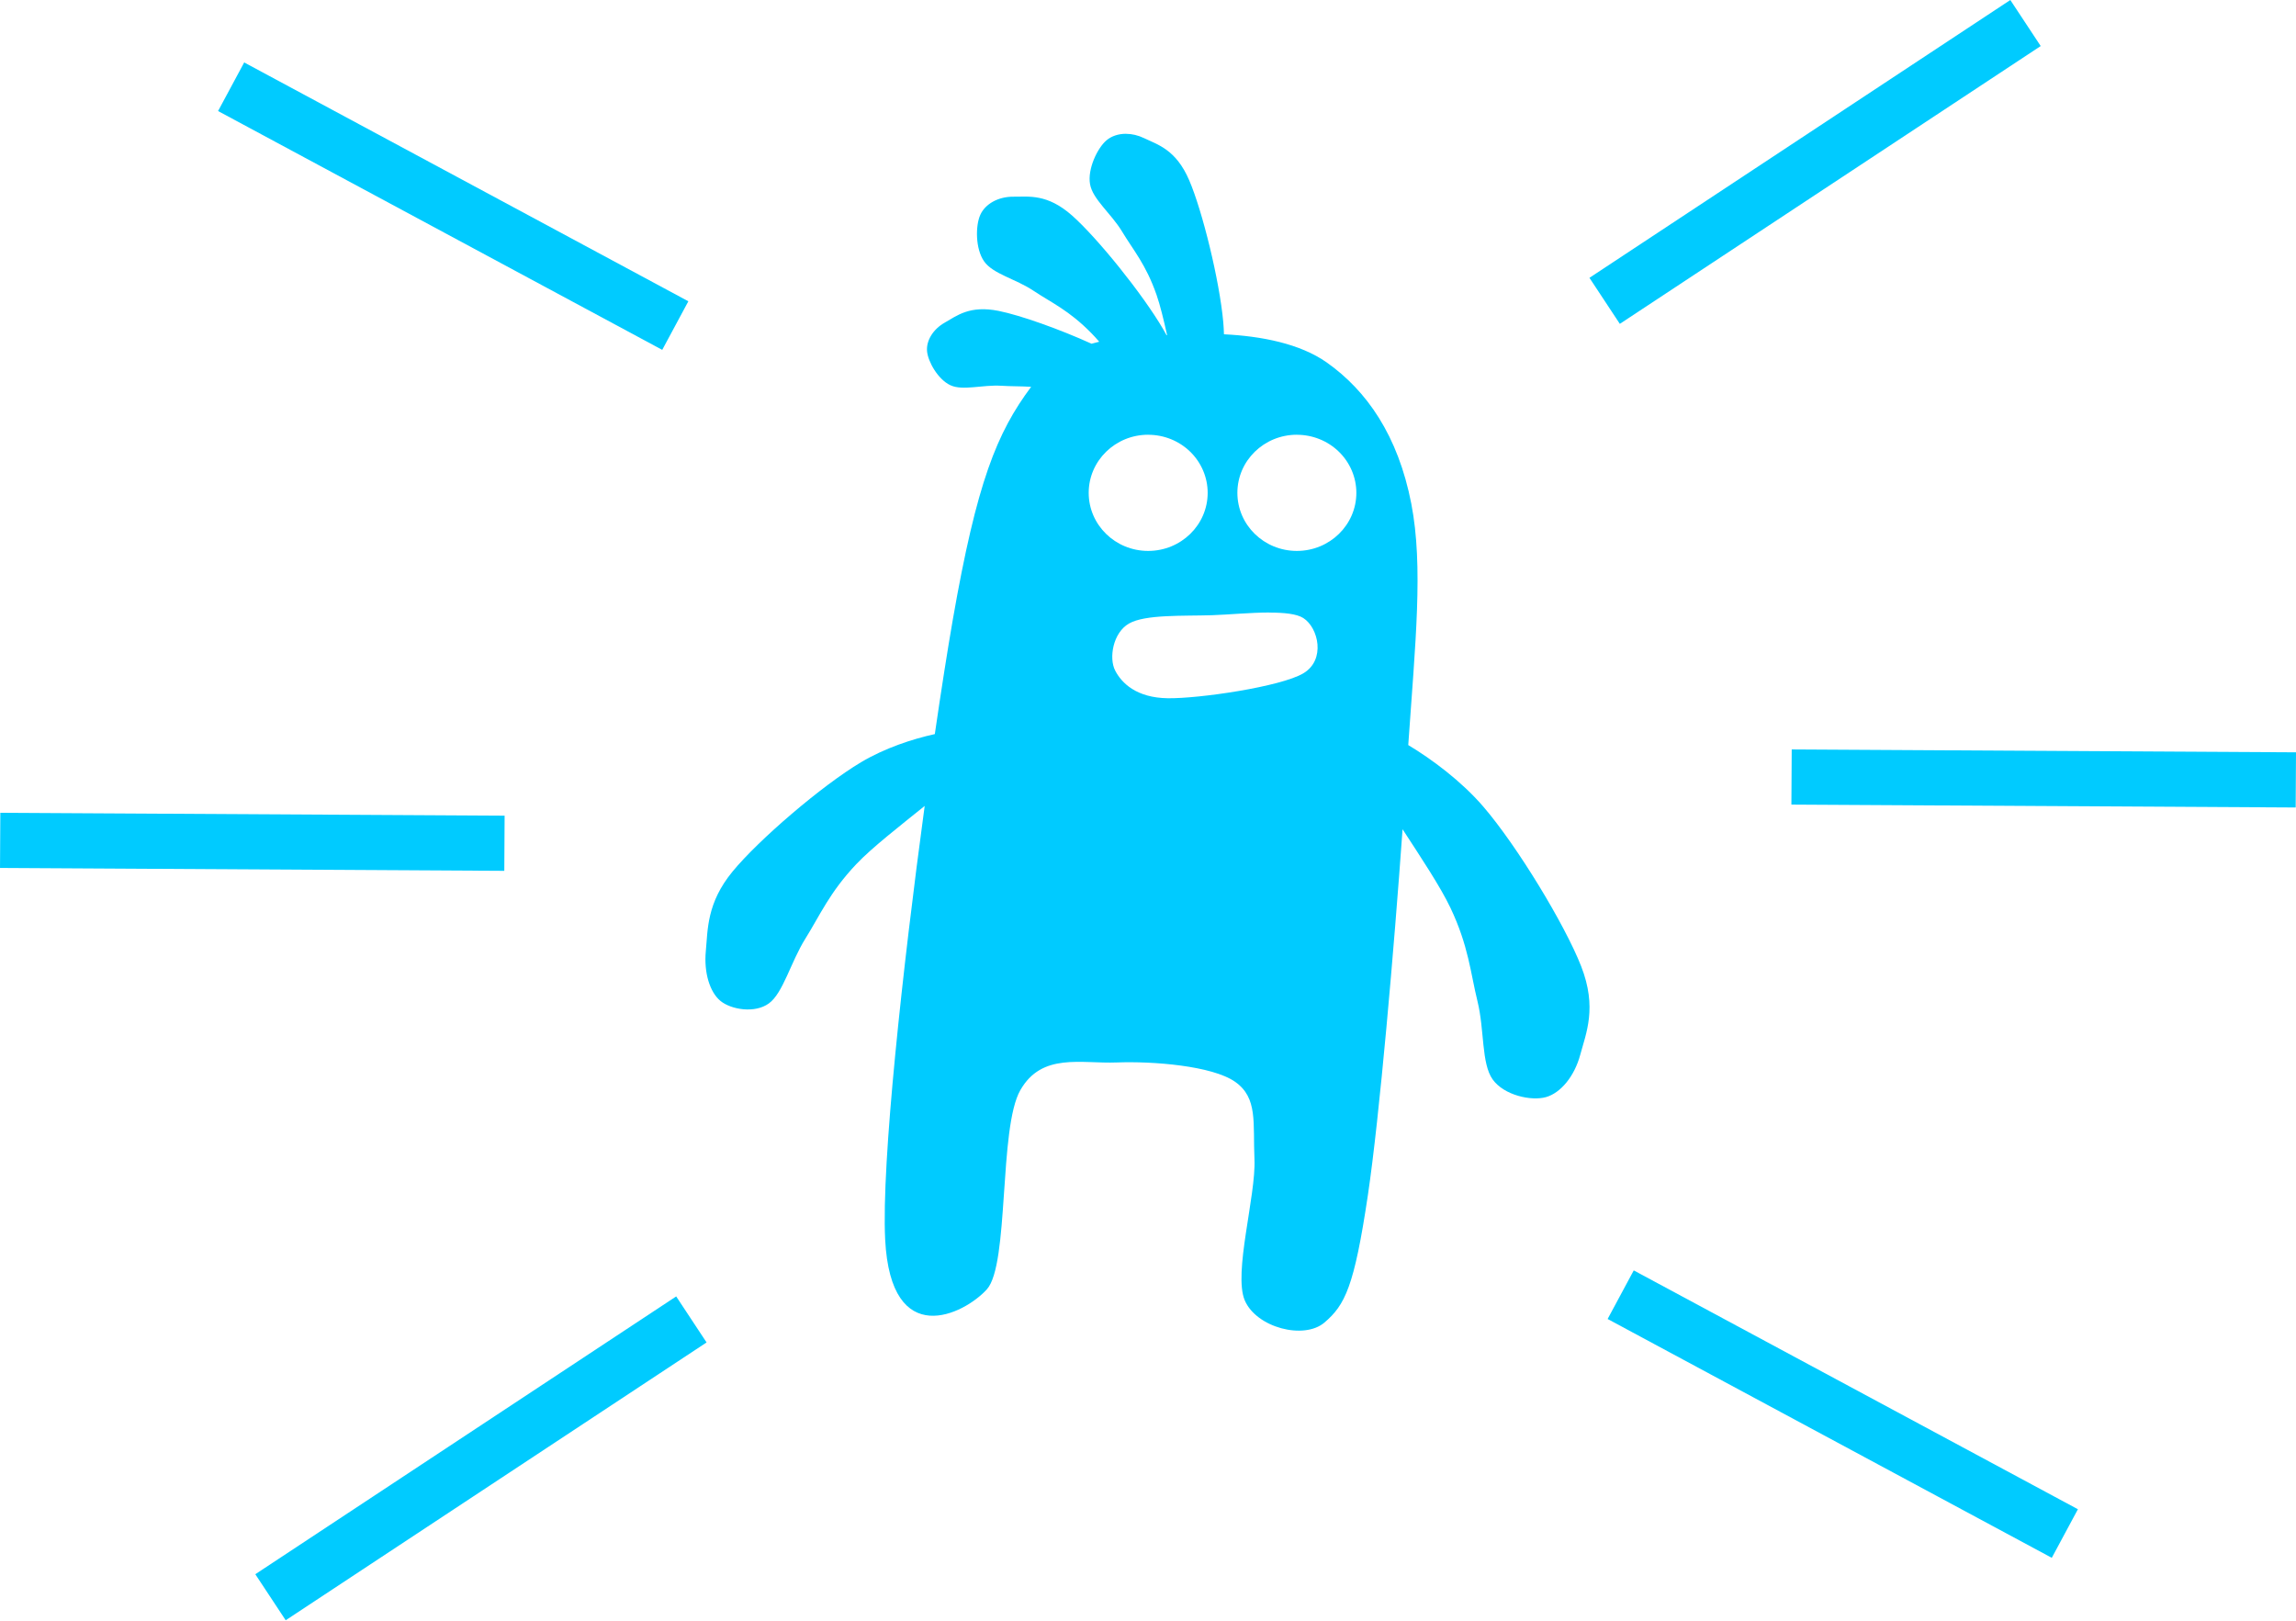
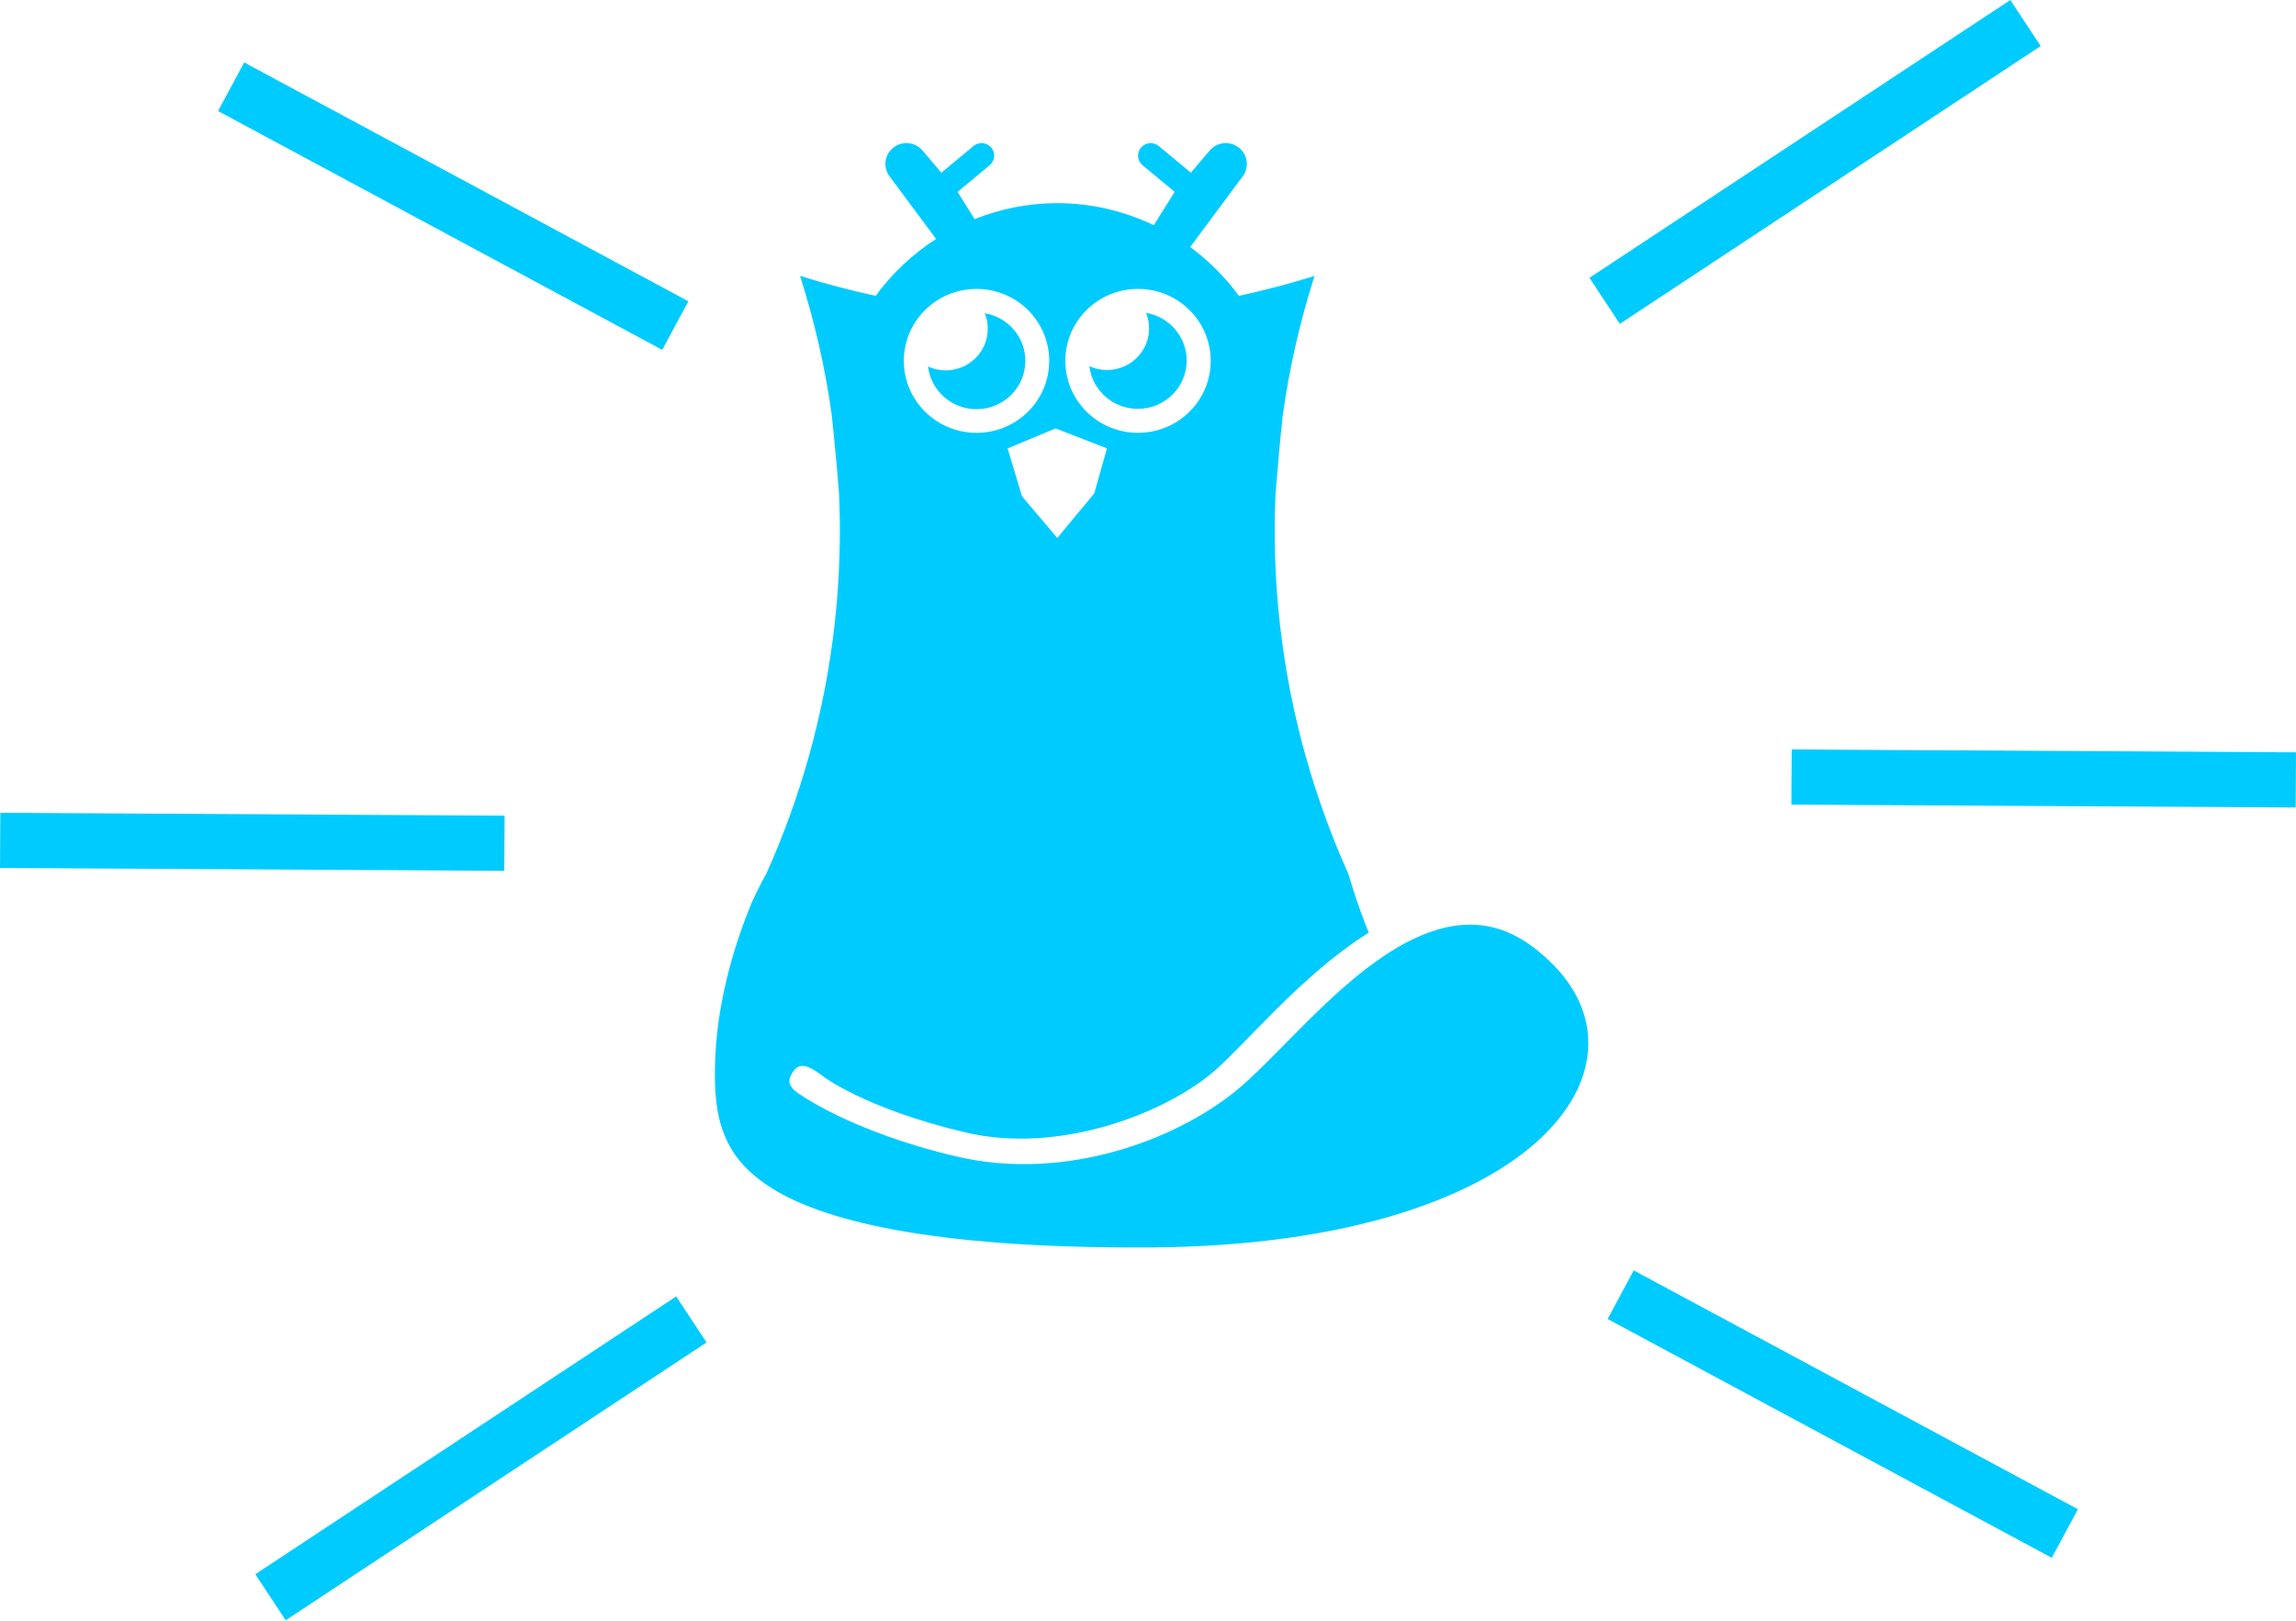
<svg xmlns="http://www.w3.org/2000/svg" width="62.435mm" height="44.059mm" viewBox="0 0 62.435 44.059" version="1.1" id="svg8">
  <defs id="defs2">
    </defs>
  <g id="layer1" transform="translate(-24.07124,-84.84666)">
-     <g id="g1255" transform="matrix(0.3187712,0.9478317,0.9478317,-0.3187712,-4.624854,15.5683)">
-       <g id="g836-5" transform="matrix(0.3602091,1.071043,1.071043,-0.3602091,-84.17144,17.7921)" style="stroke-width:0.885">
-         <path fill="#000000" fill-opacity="0" d="m 49.725,139.461 h 25.262 v 30.247 H 49.725 Z" fill-rule="nonzero" id="path836" style="fill:#00ffff;stroke:none;stroke-width:0.044;stroke-linecap:square;stroke-miterlimit:10" />
-         <path id="path838" style="fill:#00cbff;fill-opacity:1;stroke:none;stroke-width:0.044;stroke-linecap:square;stroke-miterlimit:10" d="m 61.312,140.15 c -0.181,-5e-4 -0.348,0.054 -0.47,0.158 -0.217,0.185 -0.458,0.687 -0.395,1.053 0.063,0.366 0.507,0.702 0.774,1.146 0.267,0.444 0.569,0.782 0.827,1.519 0.086,0.247 0.171,0.597 0.254,0.969 -0.005,2.5e-4 -0.009,5.2e-4 -0.014,7.8e-4 -0.026,-0.047 -0.052,-0.094 -0.078,-0.14 -0.506,-0.864 -1.593,-2.206 -2.194,-2.738 -0.601,-0.532 -1.044,-0.451 -1.412,-0.454 -0.368,-0.003 -0.679,0.175 -0.797,0.435 -0.118,0.259 -0.122,0.816 0.091,1.121 0.213,0.305 0.757,0.419 1.188,0.707 0.431,0.288 0.848,0.465 1.395,1.022 0.058,0.059 0.121,0.129 0.187,0.205 -0.062,0.014 -0.124,0.03 -0.185,0.048 -0.763,-0.347 -1.708,-0.684 -2.236,-0.79 -0.699,-0.14 -1.007,0.119 -1.294,0.281 -0.287,0.162 -0.45,0.437 -0.428,0.689 0.022,0.251 0.263,0.68 0.562,0.819 0.299,0.139 0.771,-0.016 1.231,0.013 0.238,0.015 0.461,0.009 0.712,0.025 -0.825,1.106 -1.306,2.286 -1.886,5.607 -0.125,0.717 -0.275,1.673 -0.432,2.75 -0.54,0.118 -1.208,0.339 -1.772,0.675 -0.954,0.568 -2.473,1.875 -3.096,2.633 -0.623,0.758 -0.594,1.396 -0.643,1.915 -0.049,0.519 0.097,0.987 0.351,1.197 0.253,0.209 0.828,0.309 1.168,0.06 0.341,-0.249 0.526,-0.997 0.876,-1.556 0.35,-0.559 0.584,-1.117 1.227,-1.795 0.376,-0.397 1.054,-0.923 1.645,-1.4 -0.528,3.887 -1.044,8.594 -0.951,10.435 0.137,2.685 1.904,1.798 2.447,1.198 0.542,-0.599 0.284,-3.884 0.806,-4.794 0.521,-0.91 1.462,-0.632 2.323,-0.666 0.861,-0.033 2.294,0.078 2.846,0.466 0.552,0.388 0.426,0.988 0.465,1.864 0.039,0.877 -0.513,2.741 -0.233,3.396 0.281,0.655 1.423,0.954 1.917,0.533 0.494,-0.422 0.716,-0.854 1.045,-3.063 0.281,-1.882 0.63,-5.932 0.835,-8.808 0.435,0.667 0.912,1.385 1.151,1.888 0.44,0.926 0.483,1.566 0.653,2.255 0.169,0.689 0.09,1.493 0.364,1.877 0.274,0.384 0.931,0.525 1.283,0.426 0.351,-0.099 0.684,-0.495 0.825,-1.019 0.141,-0.525 0.411,-1.134 0.022,-2.13 -0.389,-0.996 -1.54,-2.896 -2.357,-3.844 -0.527,-0.612 -1.24,-1.141 -1.804,-1.479 0.169,-2.447 0.367,-4.298 0.073,-5.81 -0.319,-1.642 -1.075,-2.719 -2.033,-3.396 -0.646,-0.456 -1.578,-0.635 -2.475,-0.679 -0.003,-0.1 -0.008,-0.199 -0.017,-0.296 -0.09,-0.997 -0.502,-2.674 -0.82,-3.412 -0.317,-0.737 -0.753,-0.853 -1.085,-1.012 -0.145,-0.07 -0.295,-0.104 -0.436,-0.104 z m 0.535,7.243 c 0.38,0 0.744,0.147 1.012,0.409 0.268,0.262 0.419,0.618 0.419,0.988 0,0.772 -0.641,1.398 -1.432,1.398 -0.791,0 -1.431,-0.626 -1.431,-1.398 0,-0.772 0.641,-1.398 1.431,-1.398 z m 3.578,0 c 0.38,0 0.744,0.147 1.012,0.409 0.268,0.262 0.419,0.618 0.419,0.988 0,0.772 -0.641,1.398 -1.432,1.398 -0.791,0 -1.431,-0.626 -1.431,-1.398 0,-0.772 0.641,-1.398 1.431,-1.398 z m -0.666,4.279 c 0.353,-6.6e-4 0.66,0.029 0.82,0.131 0.366,0.233 0.544,1.01 0,1.331 -0.544,0.322 -2.508,0.61 -3.262,0.599 -0.755,-0.011 -1.11,-0.366 -1.265,-0.666 -0.155,-0.3 -0.055,-0.91 0.333,-1.132 0.388,-0.222 1.298,-0.178 1.997,-0.2 0.393,-0.013 0.923,-0.064 1.377,-0.065 z" />
-       </g>
+     <g id="g905" style="fill:#00cbff;fill-opacity:1" transform="matrix(0.2290065,0,0,0.2266914,35.92476,87.01314)">
+       <path id="path2492" style="fill:#00cbff;fill-opacity:1;stroke:none;stroke-width:1.002;stroke-linecap:round" d="m 55.797,7.613 c -0.56,0.018 -1.098,0.224 -1.527,0.584 -1.058,0.887 -1.197,2.463 -0.311,3.521 l 5.434,7.389 c -2.744,1.785 -5.188,4.079 -7.176,6.822 C 49.188,25.27 46.192,24.472 43.236,23.537 44.956,28.964 46.215,34.526 47,40.164 c 0.324,3.296 0.652,6.478 0.865,9.449 0.007,0.14 0.013,0.28 0.02,0.42 l 0.004,0.094 0.006,0.191 c 0.009,0.218 0.016,0.436 0.023,0.654 0.008,0.251 0.015,0.501 0.021,0.752 l 0.002,0.094 c 0.005,0.251 0.01,0.501 0.014,0.752 l 0.002,0.094 c 0.004,0.251 0.006,0.501 0.008,0.752 0.002,0.234 0.002,0.467 0.002,0.701 -2.26e-4,3.667 -0.2,7.331 -0.598,10.977 -0.061,0.561 -0.127,1.122 -0.197,1.682 -0.035,0.279 -0.072,0.559 -0.109,0.838 -0.075,0.559 -0.155,1.118 -0.24,1.676 -0.085,0.558 -0.174,1.115 -0.268,1.672 -0.094,0.556 -0.192,1.112 -0.295,1.666 -0.052,0.277 -0.104,0.554 -0.158,0.83 -0.108,0.554 -0.221,1.106 -0.338,1.658 -0.058,0.276 -0.117,0.552 -0.178,0.828 -0.122,0.551 -0.248,1.1 -0.379,1.648 -0.131,0.549 -0.266,1.096 -0.406,1.643 -0.14,0.546 -0.285,1.091 -0.434,1.635 v 0.002 c -0.028,0.103 -0.057,0.206 -0.086,0.309 -1.337,4.818 -3.029,9.531 -5.062,14.1 0,0 -0.735,1.262 -1.691,3.369 -1.676,4.069 -4.022,10.994 -4.35,18.564 -0.132,3.059 -0.055,5.937 0.756,8.467 0.811,2.53 2.272,4.784 5.377,6.914 6.21,4.259 19.384,7.589 45.121,7.488 24.367,-0.096 39.762,-6.227 47.043,-13.383 3.641,-3.578 5.278,-7.32 5.361,-10.84 0.084,-3.52 -1.354,-6.966 -4.553,-10.082 -3.511,-3.421 -6.666,-4.494 -9.82,-4.414 -3.154,0.08 -6.457,1.461 -9.715,3.631 -6.516,4.341 -12.428,11.588 -16.873,15.549 -7.052,6.283 -20.742,11.807 -34.158,8.602 -12.729,-3.041 -18.859,-7.68 -18.859,-7.68 -1.094,-0.842 -1.141,-1.574 -0.299,-2.669 0.843,-1.094 2.254,-0.135 3.348,0.708 0,0 4.975,3.911 16.973,6.777 11.31,2.703 24.023,-2.439 29.67,-7.471 3.75,-3.341 9.971,-11.012 17.428,-15.979 0.261,-0.174 0.53,-0.336 0.795,-0.504 -1.304,-3.164 -2.424,-7.055 -2.424,-7.055 -2.033,-4.568 -3.724,-9.28 -5.061,-14.098 -0.075,-0.272 -0.15,-0.544 -0.223,-0.816 -0.073,-0.272 -0.146,-0.545 -0.217,-0.818 -0.071,-0.273 -0.14,-0.547 -0.209,-0.82 -0.068,-0.273 -0.135,-0.547 -0.201,-0.82 -0.066,-0.274 -0.131,-0.549 -0.195,-0.824 -0.064,-0.273 -0.126,-0.547 -0.188,-0.82 l -0.002,-0.006 c -0.062,-0.274 -0.122,-0.549 -0.182,-0.824 -0.059,-0.276 -0.117,-0.552 -0.174,-0.828 -0.057,-0.276 -0.113,-0.552 -0.168,-0.828 -0.055,-0.277 -0.109,-0.554 -0.162,-0.832 -0.052,-0.277 -0.103,-0.554 -0.152,-0.832 -0.029,-0.16 -0.058,-0.32 -0.086,-0.48 -0.033,-0.187 -0.066,-0.375 -0.098,-0.562 -0.035,-0.208 -0.07,-0.417 -0.104,-0.625 -0.045,-0.278 -0.09,-0.556 -0.133,-0.834 -0.043,-0.279 -0.086,-0.558 -0.127,-0.838 -0.041,-0.279 -0.081,-0.558 -0.119,-0.838 -0.038,-0.279 -0.075,-0.558 -0.111,-0.838 -0.036,-0.28 -0.071,-0.56 -0.105,-0.84 -0.034,-0.28 -0.066,-0.56 -0.098,-0.84 -0.021,-0.191 -0.042,-0.383 -0.062,-0.574 -0.018,-0.168 -0.036,-0.336 -0.053,-0.504 -0.028,-0.276 -0.054,-0.552 -0.08,-0.828 -0.015,-0.163 -0.03,-0.327 -0.045,-0.49 l -0.012,-0.133 c -0.018,-0.2 -0.034,-0.4 -0.051,-0.6 -0.012,-0.154 -0.024,-0.307 -0.035,-0.461 l -0.004,-0.047 c -0.019,-0.256 -0.037,-0.512 -0.055,-0.768 -0.015,-0.217 -0.029,-0.435 -0.043,-0.652 -0.017,-0.282 -0.034,-0.564 -0.049,-0.846 -0.01,-0.194 -0.02,-0.388 -0.029,-0.582 -0.007,-0.147 -0.015,-0.294 -0.021,-0.441 -0.009,-0.222 -0.018,-0.444 -0.025,-0.666 -0.01,-0.282 -0.019,-0.564 -0.027,-0.846 -0.006,-0.206 -0.011,-0.413 -0.016,-0.619 -0.004,-0.151 -0.007,-0.302 -0.01,-0.453 v -0.035 c -0.005,-0.259 -0.009,-0.518 -0.012,-0.777 v -0.178 c -0.002,-0.238 -0.003,-0.475 -0.004,-0.713 v -0.08 c 1.25e-4,-0.282 0.001,-0.564 0.004,-0.846 0.01,-1.217 0.042,-2.434 0.096,-3.65 v -0.002 c 0.293,-3.498 0.533,-6.372 0.867,-9.449 0.785,-5.64 2.044,-11.203 3.764,-16.631 -2.955,0.934 -5.951,1.731 -8.979,2.391 -1.646,-2.271 -3.606,-4.234 -5.787,-5.857 l 6.143,-8.353 C 96.596,10.661 96.456,9.084 95.398,8.197 94.969,7.837 94.431,7.631 93.871,7.613 93.105,7.589 92.37,7.918 91.877,8.506 l -2.227,2.654 -3.812,-3.197 C 85.575,7.743 85.245,7.62 84.902,7.613 c -0.453,-0.009 -0.886,0.188 -1.178,0.535 -0.532,0.635 -0.449,1.581 0.186,2.113 l 3.814,3.199 -2.479,3.996 C 81.707,15.745 77.805,14.813 73.785,14.812 c -0.063,-2.28e-4 -0.126,-2.28e-4 -0.189,0 -3.34,0.024 -6.596,0.694 -9.627,1.914 l -2.025,-3.266 3.814,-3.199 c 0.635,-0.532 0.718,-1.478 0.186,-2.113 -0.292,-0.347 -0.724,-0.544 -1.178,-0.535 -0.343,0.006 -0.673,0.13 -0.936,0.35 l -3.812,3.197 -2.227,-2.654 C 57.298,7.918 56.563,7.589 55.797,7.613 Z m 8.4,17.486 c 4.766,5.47e-4 8.63,3.864 8.631,8.631 5.31e-4,4.767 -3.864,8.632 -8.631,8.633 -4.768,5.32e-4 -8.633,-3.865 -8.633,-8.633 5.47e-4,-4.767 3.866,-8.631 8.633,-8.631 z m 19.174,0 c 4.767,-5.31e-4 8.632,3.864 8.633,8.631 5.31e-4,4.768 -3.865,8.633 -8.633,8.633 -4.767,-5.47e-4 -8.631,-3.866 -8.631,-8.633 5.47e-4,-4.766 3.864,-8.63 8.631,-8.631 z m -9.779,16.734 6.088,2.396 -1.506,5.404 -4.387,5.342 -4.197,-5.006 -1.701,-5.738 z" />
+       <path id="path2669-9" style="font-variation-settings:normal;vector-effect:none;fill:#00cbff;fill-opacity:1;stroke:none;stroke-width:0.517;stroke-linecap:round;stroke-linejoin:miter;stroke-miterlimit:4;stroke-dasharray:none;stroke-dashoffset:0;stroke-opacity:1;stop-color:#000000" d="m 65.176,28.018 a 5,5 0 0 1 0.355,1.852 5,5 0 0 1 -5,5 5,5 0 0 1 -2.092,-0.459 5.797,5.797 0 0 0 5.758,5.117 5.797,5.797 0 0 0 5.797,-5.797 5.797,5.797 0 0 0 -4.818,-5.713 z" />
+       <path id="path2669-9-0" style="font-variation-settings:normal;vector-effect:none;fill:#00cbff;fill-opacity:1;stroke:none;stroke-width:0.517;stroke-linecap:round;stroke-linejoin:miter;stroke-miterlimit:4;stroke-dasharray:none;stroke-dashoffset:0;stroke-opacity:1;stop-color:#000000" d="m 84.331,27.976 a 5,5 0 0 1 0.355,1.852 5,5 0 0 1 -5,5 5,5 0 0 1 -2.092,-0.459 5.797,5.797 0 0 0 5.758,5.117 5.797,5.797 0 0 0 5.797,-5.797 5.797,5.797 0 0 0 -4.818,-5.713 z" />
    </g>
    <path style="fill:#000000;fill-opacity:0.998;stroke:#00cbff;stroke-width:1.5;stroke-linecap:square;stroke-opacity:1" d="m 73.539,105.98 12.213,0.07" id="path844" />
    <path style="fill:#000000;fill-opacity:0.998;stroke:#00cbff;stroke-width:1.5;stroke-linecap:square;stroke-opacity:1" d="m 68.332,92.614 10.193,-6.728" id="path848" />
    <path style="fill:#000000;fill-opacity:0.998;stroke:#00cbff;stroke-width:1.5;stroke-linecap:square;stroke-opacity:1" d="m 68.803,120.408 10.757,5.784" id="path840" />
    <g id="g867" transform="rotate(180,43.23295,115.4288)">
      <path style="fill:#000000;fill-opacity:0.998;stroke:#00cbff;stroke-width:1.5;stroke-linecap:square;stroke-opacity:1" d="m 61.64,123.155 -12.213,-0.07" id="path852" />
      <path style="fill:#000000;fill-opacity:0.998;stroke:#00cbff;stroke-width:1.5;stroke-linecap:square;stroke-opacity:1" d="m 54.413,102.991 -10.193,6.728" id="path856" />
      <path style="fill:#000000;fill-opacity:0.998;stroke:#00cbff;stroke-width:1.5;stroke-linecap:square;stroke-opacity:1" d="m 55.449,143.297 -10.757,-5.784" id="path860" />
    </g>
  </g>
</svg>
